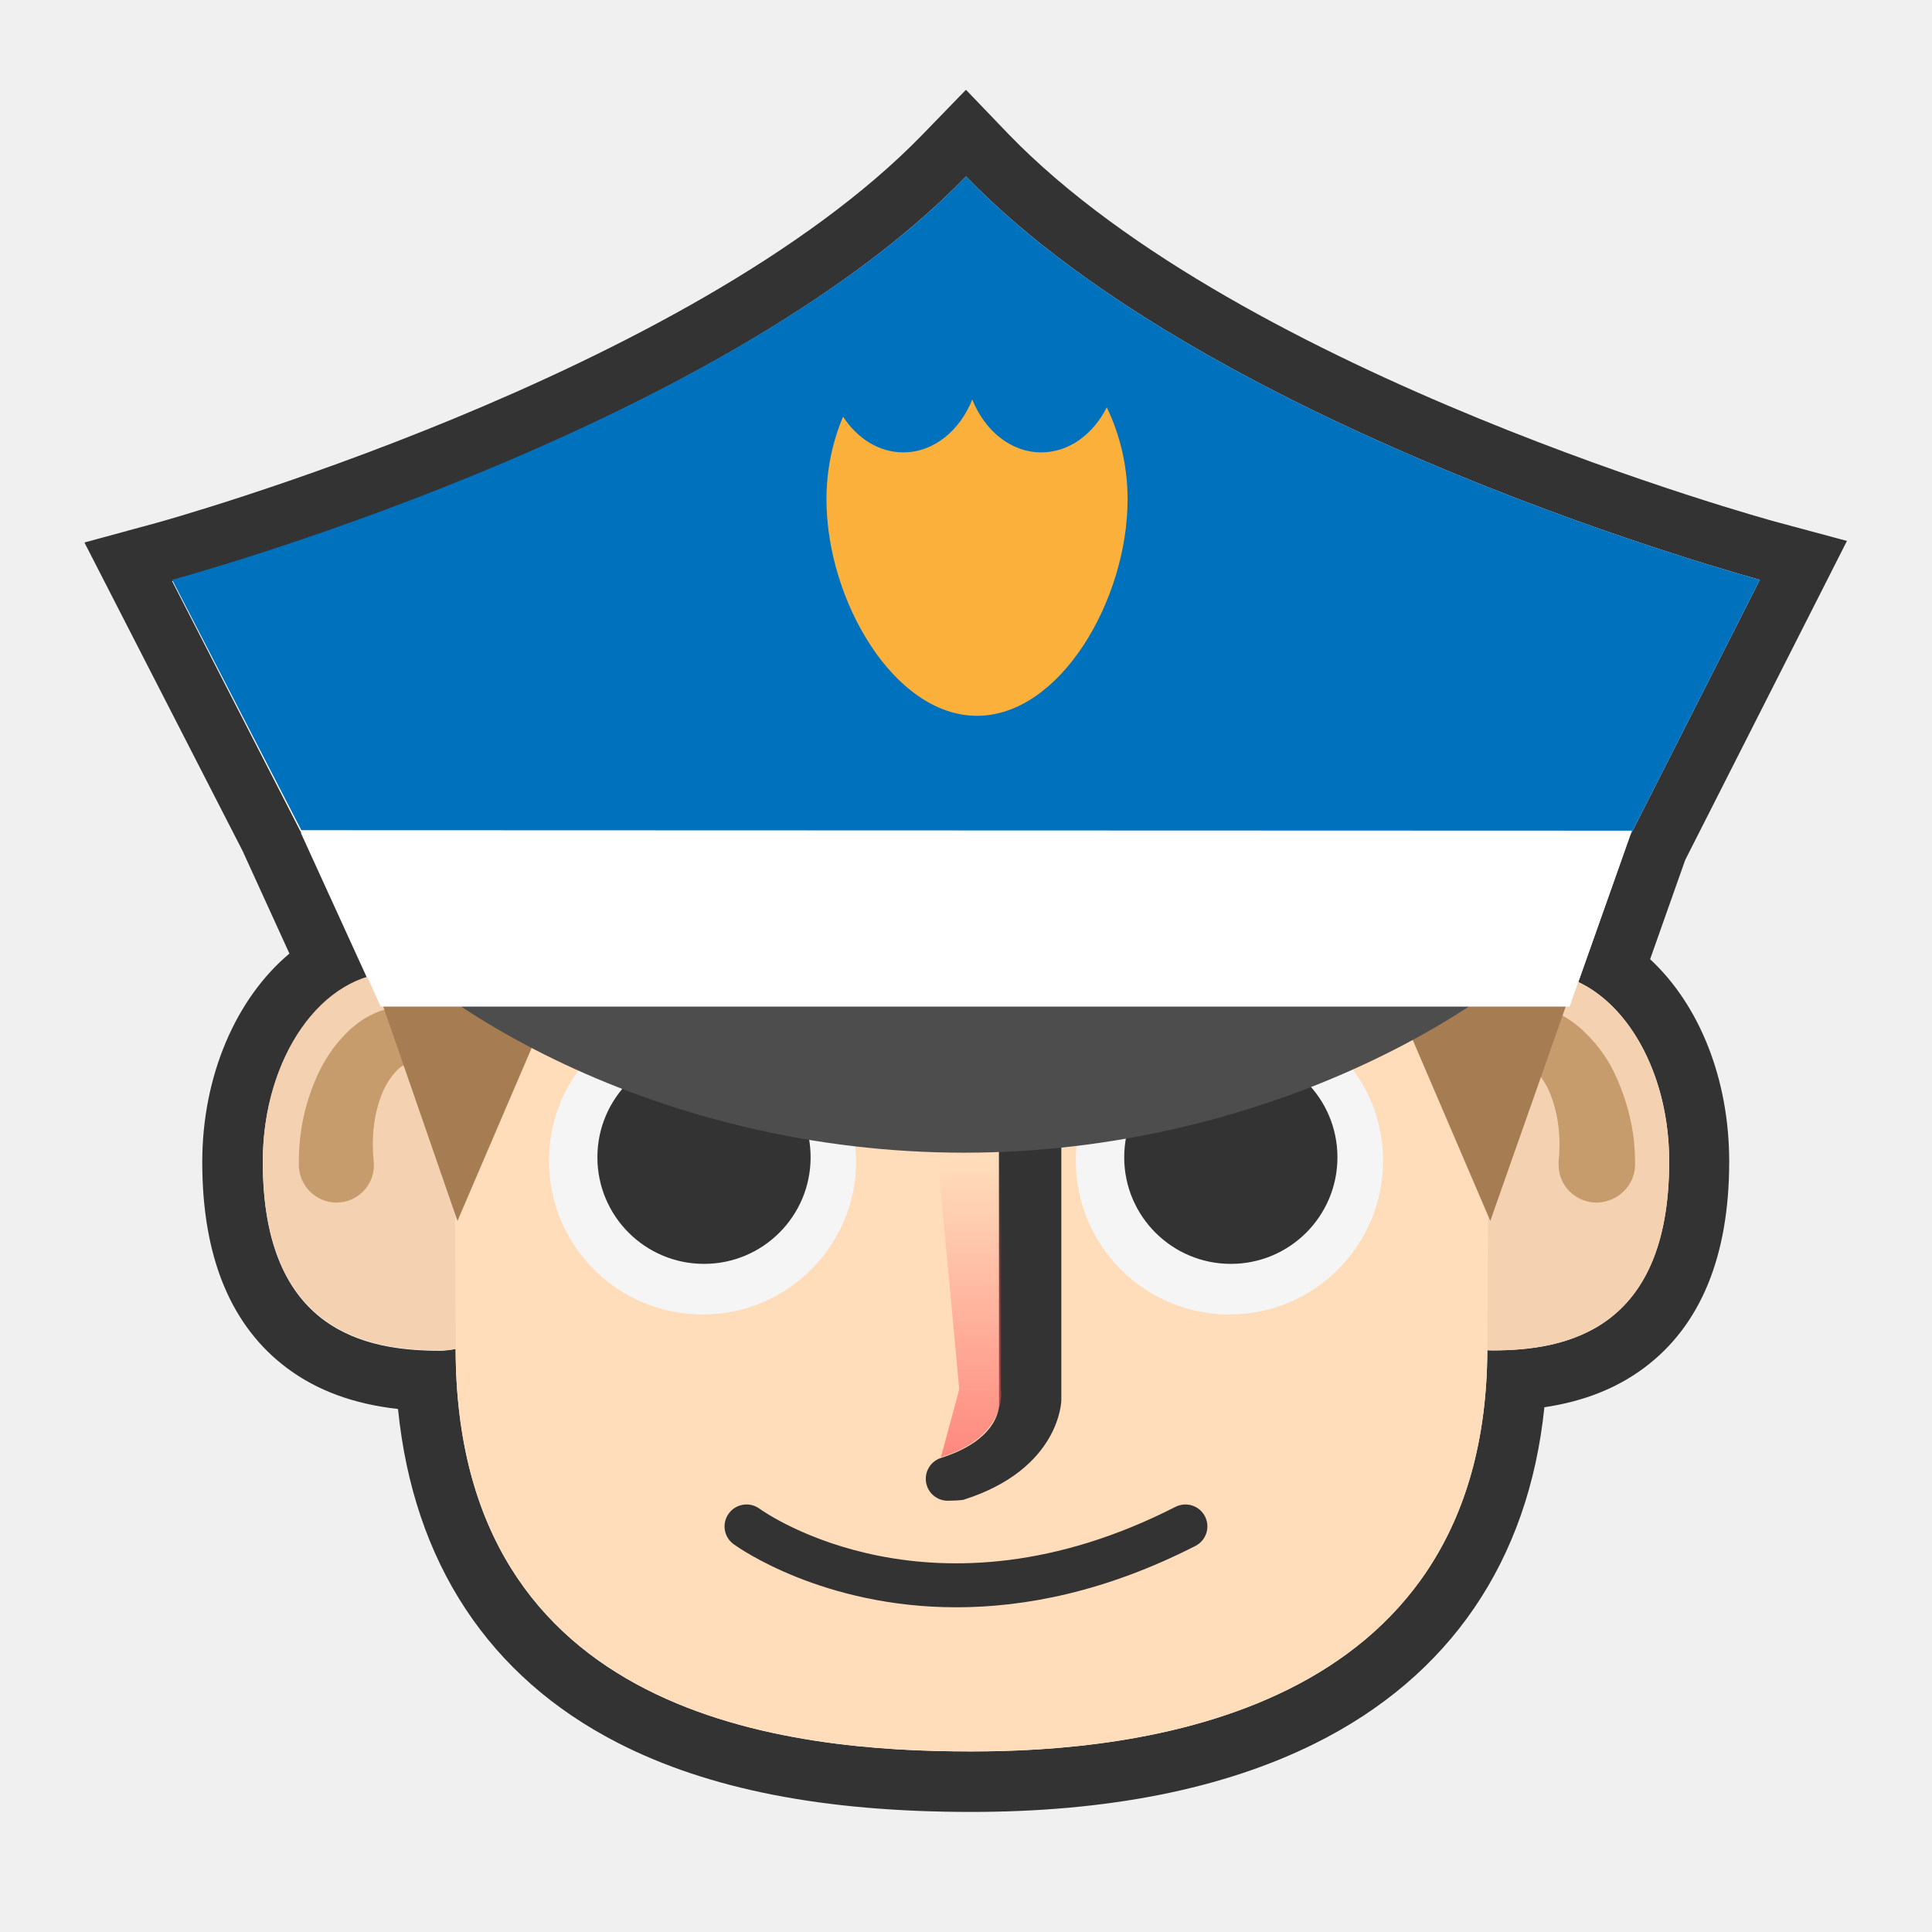
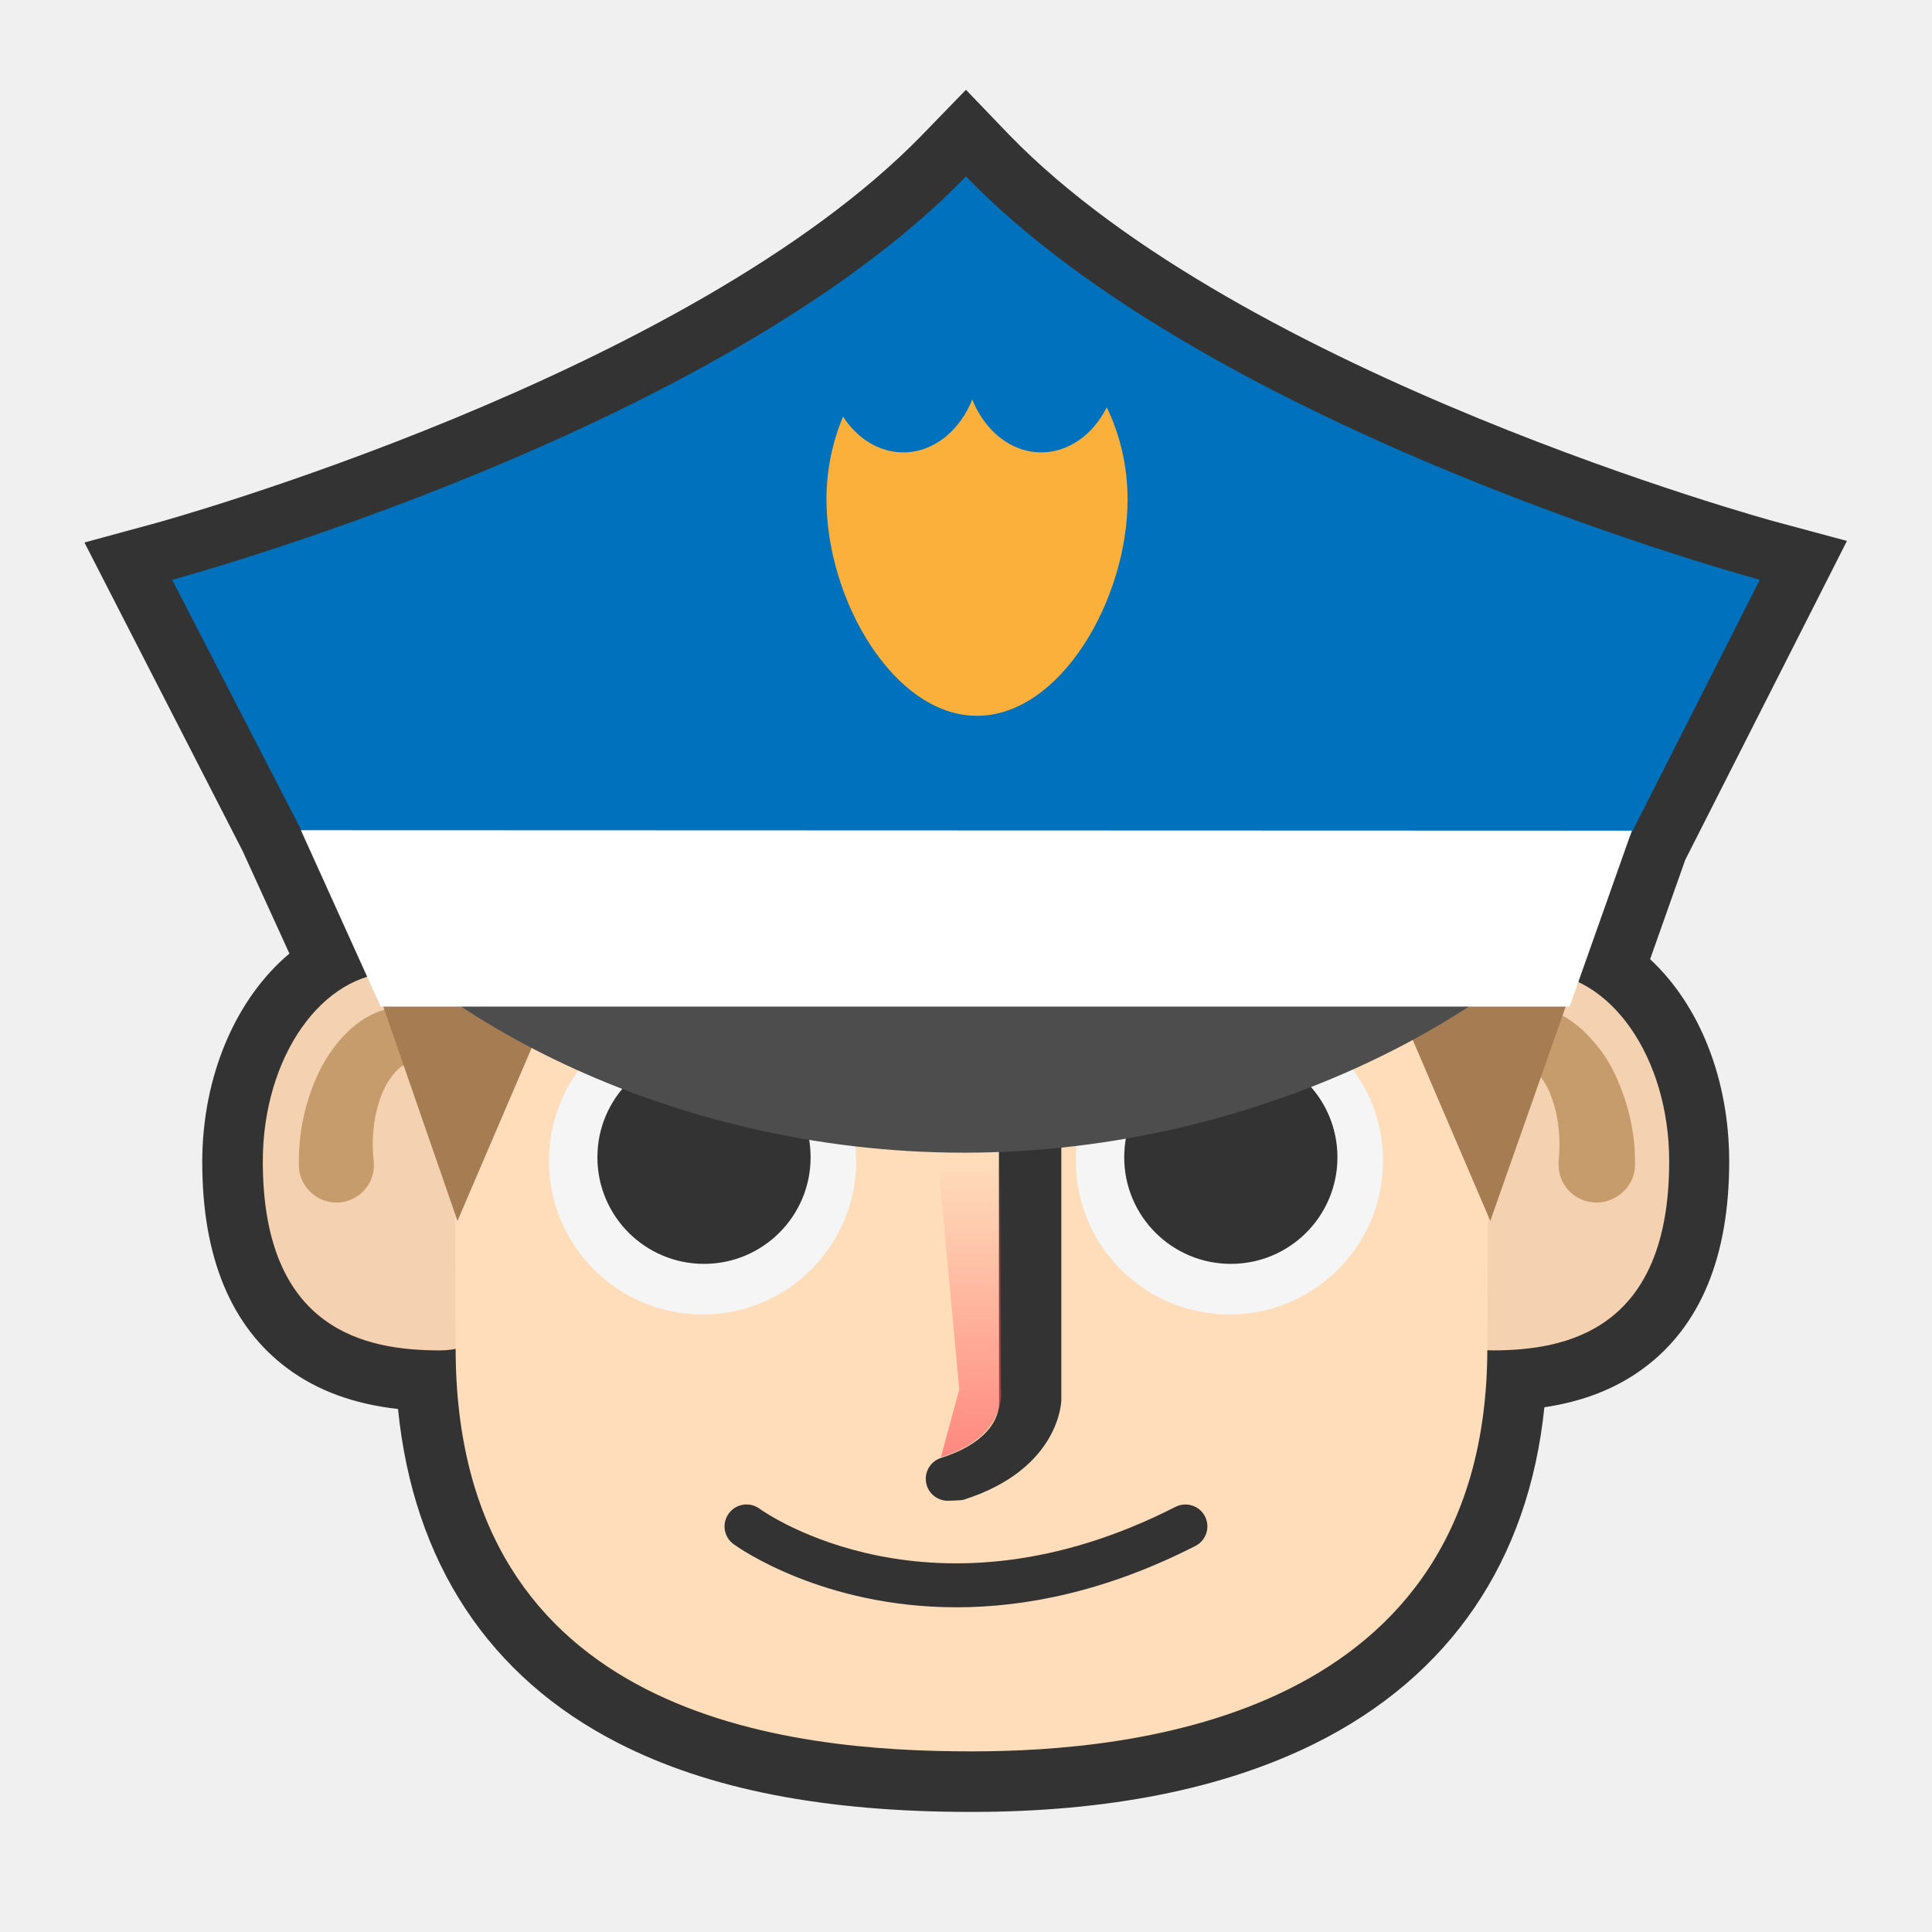
- <svg xmlns="http://www.w3.org/2000/svg" width="256" height="256" viewBox="0 0 256 256">
-   <path fill="#fff" d="M128.73 236.078c-18.812 0-33.52-2.843-44.966-8.69-17.02-8.697-26.182-23.634-27.275-44.44-17.04-.61-25.67-10.346-25.67-28.957 0-11.58 4.98-21.72 12.54-26.33l-7.57-16.56L17 74.45l4.76-1.297c.712-.19 71.557-19.74 103.37-52.55l2.87-2.96 2.872 2.96c31.83 32.83 102.647 52.174 103.36 52.366l4.753 1.28-19.32 38.11-5.675 16.04c6.806 5 11.186 14.74 11.186 25.5 0 12.6-4.303 27.5-24.215 28.92-1.89 34.38-27.38 53.25-72.23 53.25z" />
-   <path fill="#333" d="M128 23.38c32.967 34 105.19 53.443 105.19 53.443l-17.21 33.952-6.847 19.352c6.995 3.297 12.042 12.693 12.042 23.77 0 22.44-13.713 25.04-23.41 25.04-.236 0-.465-.01-.69-.023-.188 48.923-47.303 53.164-68.347 53.164-23.98 0-68.29-4.23-68.352-53.333-.67.135-1.38.235-2.144.235-9.695 0-23.41-2.553-23.41-24.99 0-12.002 5.924-21.937 13.83-24.372L39.87 110.38h.057l-17.12-33.37c.002 0 72.224-19.63 105.193-53.63m0-11.49l-5.743 5.922C91.22 49.818 21.41 69.1 20.707 69.292l-9.52 2.592 4.502 8.78 16.5 32.176.39.864 5.77 12.65c-7.06 5.916-11.55 16.174-11.55 27.636 0 12.58 3.8 21.77 11.3 27.34 3.96 2.94 8.78 4.71 14.64 5.37 2.04 20.29 12.03 35.5 29.17 44.26 12.02 6.15 27.32 9.13 46.78 9.13 18.12 0 33.44-3.05 45.55-9.07 17.9-8.9 28.31-24.22 30.4-44.55 5.21-.78 9.56-2.5 13.2-5.21 7.49-5.57 11.29-14.78 11.29-27.35 0-10.96-3.96-20.76-10.48-26.81l4.65-13.15 16.98-33.49 4.45-8.783-9.51-2.56c-.7-.19-70.5-19.29-101.53-51.286l-5.7-5.94z" />
-   <path fill="#F4D1B0" d="M186.063 153.897c0 13.83 2.008 25.036 11.703 25.036 9.697 0 23.41-2.6 23.41-25.036 0-13.825-7.855-25.036-17.553-25.036-9.695 0-17.56 11.22-17.56 25.04z" />
-   <path fill="#C69C6D" d="M188.97 153.804c.042-3.875.84-8.29 2.74-12.04.96-1.906 2.18-3.76 3.903-5.366 1.71-1.57 4.154-2.92 6.988-2.954 1.08.103.86.006 1.87.22.81.168 1.51.41 2.06.682 1.2.527 2.17 1.28 3.07 2.053 1.72 1.6 3.15 3.46 4.11 5.36 1.9 3.84 2.94 7.99 2.94 12.13v.48c0 2.71-2.34 4.94-5.05 4.98-2.71.03-5.04-2.15-5.07-4.86 0-.2-.03-.41-.01-.6.3-2.73.05-5.71-.84-8.22-.82-2.61-2.54-4.26-3.01-4.43-.29-.15-1.08-.13-2.06.53-.95.66-1.93 1.74-2.74 3.01-1.66 2.65-2.65 5.62-3.03 9.2l-.01.14c-.17 1.59-1.6 2.75-3.19 2.58-1.49-.16-2.6-1.44-2.6-2.92z" />
-   <path fill="#F4D1B0" d="M69.936 153.897c0 13.83-2.004 25.036-11.703 25.036-9.695 0-23.41-2.6-23.41-25.036 0-13.825 7.857-25.036 17.553-25.036 9.696 0 17.56 11.22 17.56 25.04z" />
-   <path fill="#C69C6D" d="M67.027 153.804c-.04-3.875-.842-8.29-2.738-12.04-.96-1.906-2.19-3.76-3.91-5.366-1.71-1.57-4.16-2.92-6.99-2.954-1.08.103-.86.006-1.87.22-.82.168-1.51.41-2.05.682-1.2.527-2.18 1.28-3.07 2.053-1.73 1.6-3.03 3.46-3.99 5.36-1.9 3.84-2.81 7.99-2.81 12.13v.48c0 2.71 2.22 4.94 4.93 4.98 2.71.03 4.98-2.15 5.01-4.86 0-.2 0-.41-.02-.6-.3-2.73-.06-5.71.83-8.22.82-2.61 2.53-4.26 3-4.43.29-.15 1.08-.13 2.05.53.94.66 1.92 1.74 2.73 3.01 1.66 2.65 2.65 5.62 3.03 9.2l.01.14c.17 1.59 1.6 2.75 3.19 2.58 1.5-.16 2.61-1.44 2.6-2.92z" />
-   <path fill="#fdb" d="M197.078 178.62c0 49.198-47.264 53.446-68.35 53.446-23.996 0-68.354-4.248-68.354-53.445 0-49.19-5.09-112.34 68.354-112.34 74.168 0 68.35 63.15 68.35 112.35z" />
-   <path fill="#A67C52" d="M47.53 123.97l13.09 37.808 18.907-44.11m130.395 8.726l-12.45 35.384-18.906-44.11" />
-   <path fill="#F5F5F5" d="M113.447 153.818c0 11.244-9.104 20.356-20.348 20.356s-20.36-9.112-20.36-20.356c0-11.23 9.11-20.33 20.35-20.33s20.34 9.1 20.34 20.33z" />
-   <path fill="#333" d="M107.41 153.345c0 7.804-6.318 14.125-14.125 14.125-7.797 0-14.127-6.32-14.127-14.125 0-7.8 6.33-14.117 14.127-14.117 7.807 0 14.125 6.317 14.125 14.117z" />
-   <path fill="#F5F5F5" d="M183.254 153.818c0 11.244-9.105 20.356-20.348 20.356-11.244 0-20.355-9.112-20.355-20.356 0-11.23 9.12-20.33 20.36-20.33s20.35 9.1 20.35 20.33z" />
-   <path fill="#333" d="M177.217 153.345c0 7.804-6.316 14.125-14.123 14.125-7.803 0-14.13-6.32-14.13-14.125 0-7.8 6.327-14.117 14.13-14.117 7.806 0 14.123 6.317 14.123 14.117zm-51.64 45.512c-1.23 0-2.38-.79-2.77-2.027-.487-1.527.358-3.163 1.89-3.65 8.006-2.55 7.697-7.12 7.684-7.32l-.02-35.23c0-1.607 2.52-2.91 4.14-2.91 1.61 0 4.13 1.303 4.13 2.91v34.902s-.09 9.105-12.94 13.188c-.29.092-1.81.137-2.1.137zm1.155 14.118c-17.717 0-28.842-7.867-29.53-8.368-1.296-.943-1.585-2.756-.64-4.055.938-1.295 2.748-1.592 4.057-.657.92.668 23.08 16.133 55.14-.23 1.44-.716 3.18-.164 3.91 1.27.73 1.426.16 3.18-1.27 3.91-11.93 6.092-22.67 8.13-31.68 8.13z" />
-   <linearGradient id="a" gradientUnits="userSpaceOnUse" x1="1145.514" y1="732.981" x2="1145.514" y2="722.586" gradientTransform="matrix(7.466 0 0 7.466 -8424.73 -5257.445)">
-     <stop offset="0" stop-color="#FF5459" />
-     <stop offset=".789" stop-color="#FF6064" stop-opacity="0" />
+ <svg xmlns="http://www.w3.org/2000/svg" version="1.1" id="Layer_1" x="0px" y="0px" width="256px" height="256px" viewBox="0 0 256 256" enable-background="new 0 0 256 256" xml:space="preserve">
+   <path fill="#FFFFFF" d="M128.73,236.078c-18.813,0-33.521-2.844-44.966-8.689c-17.02-8.697-26.182-23.635-27.275-44.44  c-17.04-0.61-25.67-10.347-25.67-28.957c0-11.58,4.98-21.72,12.54-26.33l-7.57-16.56L17,74.45l4.76-1.297  c0.712-0.19,71.557-19.74,103.37-52.55l2.87-2.96l2.872,2.96c31.83,32.83,102.647,52.174,103.36,52.366l4.752,1.28l-19.319,38.11  l-5.675,16.04c6.806,5,11.186,14.74,11.186,25.5c0,12.601-4.303,27.5-24.215,28.92c-1.89,34.381-27.38,53.25-72.23,53.25V236.078z" />
+   <path fill="#333333" d="M128,11.89l-5.743,5.922C91.22,49.818,21.41,69.1,20.707,69.292l-9.52,2.592l4.502,8.78l16.5,32.176  l0.39,0.864l5.77,12.65c-7.06,5.916-11.55,16.173-11.55,27.636c0,12.58,3.8,21.77,11.3,27.34c3.96,2.939,8.78,4.71,14.64,5.37  c2.04,20.29,12.03,35.5,29.17,44.26c12.02,6.149,27.32,9.13,46.78,9.13c18.119,0,33.439-3.05,45.55-9.07  c17.899-8.899,28.31-24.22,30.399-44.55c5.211-0.78,9.561-2.5,13.2-5.21c7.49-5.57,11.29-14.779,11.29-27.35  c0-10.96-3.96-20.76-10.48-26.81l4.65-13.15l16.98-33.49l4.449-8.783l-9.51-2.56c-0.699-0.19-70.5-19.29-101.529-51.286l-5.7-5.94  L128,11.89z" />
+   <path fill="#F4D1B0" d="M186.063,153.896c0,13.83,2.008,25.037,11.703,25.037c9.697,0,23.41-2.601,23.41-25.037  c0-13.824-7.854-25.035-17.553-25.035c-9.695,0-17.561,11.22-17.561,25.039V153.896z" />
+   <path fill="#C69C6D" d="M188.97,153.805c0.042-3.875,0.841-8.291,2.74-12.041c0.96-1.906,2.181-3.76,3.903-5.365  c1.71-1.57,4.154-2.92,6.988-2.955c1.08,0.104,0.859,0.007,1.869,0.221c0.811,0.168,1.51,0.41,2.061,0.682  c1.199,0.527,2.17,1.28,3.07,2.053c1.72,1.601,3.149,3.461,4.109,5.36c1.9,3.841,2.939,7.99,2.939,12.13v0.48  c0,2.71-2.34,4.939-5.049,4.98c-2.711,0.029-5.041-2.15-5.07-4.86c0-0.2-0.03-0.41-0.01-0.601c0.3-2.729,0.05-5.709-0.84-8.22  c-0.82-2.61-2.541-4.26-3.011-4.43c-0.29-0.15-1.08-0.13-2.06,0.53c-0.95,0.66-1.93,1.739-2.74,3.01  c-1.66,2.65-2.65,5.619-3.03,9.199l-0.01,0.141c-0.17,1.59-1.601,2.75-3.19,2.58c-1.49-0.16-2.6-1.44-2.6-2.92L188.97,153.805z" />
+   <path fill="#F4D1B0" d="M69.936,153.896c0,13.83-2.004,25.037-11.703,25.037c-9.695,0-23.41-2.601-23.41-25.037  c0-13.824,7.857-25.035,17.553-25.035c9.696,0,17.56,11.22,17.56,25.039V153.896z" />
+   <path fill="#C69C6D" d="M67.027,153.805c-0.04-3.875-0.842-8.291-2.738-12.041c-0.96-1.906-2.19-3.76-3.91-5.365  c-1.71-1.57-4.16-2.92-6.99-2.955c-1.08,0.104-0.86,0.007-1.87,0.221c-0.82,0.168-1.51,0.41-2.05,0.682  c-1.2,0.527-2.18,1.28-3.07,2.053c-1.73,1.601-3.03,3.461-3.99,5.36c-1.9,3.841-2.81,7.99-2.81,12.13v0.48  c0,2.71,2.22,4.939,4.93,4.98c2.71,0.029,4.98-2.15,5.01-4.86c0-0.2,0-0.41-0.02-0.601c-0.3-2.729-0.06-5.709,0.83-8.22  c0.82-2.61,2.53-4.26,3-4.43c0.29-0.15,1.08-0.13,2.05,0.53c0.94,0.66,1.92,1.739,2.73,3.01c1.66,2.65,2.65,5.619,3.03,9.199  l0.01,0.141c0.17,1.59,1.6,2.75,3.19,2.58c1.5-0.16,2.61-1.44,2.6-2.92L67.027,153.805z" />
+   <path fill="#FFDDBB" d="M197.078,178.62c0,49.198-47.264,53.446-68.35,53.446c-23.997,0-68.354-4.248-68.354-53.445  c0-49.189-5.09-112.34,68.354-112.34c74.168,0,68.35,63.15,68.35,112.35V178.62z" />
+   <path fill="#A67C52" d="M47.53,123.97l13.09,37.808l18.907-44.109 M209.922,126.394l-12.449,35.383l-18.906-44.109" />
+   <path fill="#F5F5F5" d="M113.447,153.818c0,11.244-9.104,20.355-20.348,20.355c-11.244,0-20.36-9.111-20.36-20.355  c0-11.23,9.11-20.33,20.35-20.33c11.24,0,20.34,9.1,20.34,20.33H113.447z" />
+   <path fill="#333333" d="M107.41,153.345c0,7.804-6.318,14.125-14.125,14.125c-7.797,0-14.127-6.319-14.127-14.125  c0-7.8,6.33-14.116,14.127-14.116C101.092,139.229,107.41,145.545,107.41,153.345z" />
+   <path fill="#F5F5F5" d="M183.254,153.818c0,11.244-9.105,20.355-20.348,20.355c-11.244,0-20.355-9.111-20.355-20.355  c0-11.23,9.12-20.33,20.36-20.33c11.239,0,20.35,9.1,20.35,20.33H183.254z" />
+   <path fill="#333333" d="M177.217,153.345c0,7.804-6.316,14.125-14.123,14.125c-7.803,0-14.13-6.319-14.13-14.125  c0-7.8,6.327-14.116,14.13-14.116C170.9,139.229,177.217,145.545,177.217,153.345z M125.577,198.857c-1.23,0-2.38-0.791-2.77-2.027  c-0.487-1.527,0.358-3.163,1.89-3.65c8.006-2.55,7.697-7.119,7.684-7.32l-0.02-35.229c0-1.606,2.52-2.91,4.14-2.91  c1.61,0,4.13,1.304,4.13,2.91v34.902c0,0-0.09,9.104-12.94,13.188c-0.29,0.092-1.81,0.137-2.1,0.137H125.577z M126.732,212.975  c-17.717,0-28.842-7.867-29.53-8.367c-1.296-0.943-1.585-2.756-0.64-4.056c0.938-1.295,2.748-1.592,4.057-0.657  c0.92,0.668,23.08,16.133,55.14-0.229c1.44-0.716,3.181-0.164,3.91,1.271c0.729,1.426,0.16,3.18-1.271,3.91  c-11.93,6.092-22.67,8.129-31.68,8.129H126.732z" />
+   <linearGradient id="SVGID_1_" gradientUnits="userSpaceOnUse" x1="349.922" y1="-88.255" x2="349.922" y2="-77.86" gradientTransform="matrix(7.466 0 0 -7.466 -2484.251 -443.9204)">
+     <stop offset="0" style="stop-color:#FF5459" />
+     <stop offset="0.789" style="stop-color:#FF6064;stop-opacity:0" />
  </linearGradient>
-   <path fill="url(#a)" d="M132.62 151.38v32.696s1.062 6.236-7.948 9.01l2.436-9.01-3.25-34.826" />
-   <path fill="#0071BC" d="M49.484 128.53L22.81 76.824S95.03 57.38 128 23.38c32.967 34 105.19 53.443 105.19 53.443l-26.673 52.618" />
-   <path fill="#4D4D4D" d="M42.87 116.63c12.005 17 45.073 36.108 84.892 36.108 39.816 0 73.553-19.357 85.56-36.357l-170.453.25z" />
-   <path fill="#FBB03B" d="M146.645 53.99c-1.795 3.563-5.006 5.953-8.668 5.953-4.023 0-7.49-2.864-9.146-7.01-1.65 4.145-5.12 7.01-9.14 7.01-3.23 0-6.11-1.856-7.98-4.74-1.39 3.293-2.2 7.013-2.2 10.975 0 13.31 8.93 28.67 19.95 28.67s19.95-15.36 19.95-28.67c0-4.454-1.02-8.613-2.75-12.187z" />
-   <path fill="#fff" d="M207.982 133.38H50.44l-10.57-23.374 176.36.06z" />
+   <path fill="url(#SVGID_1_)" d="M132.62,151.38v32.696c0,0,1.062,6.236-7.948,9.01l2.436-9.01l-3.25-34.826" />
+   <path fill="#0071BC" d="M49.484,128.53L22.81,76.824c0,0,72.22-19.444,105.19-53.444c32.967,34,105.189,53.443,105.189,53.443  l-26.672,52.618" />
+   <path fill="#4D4D4D" d="M42.87,116.63c12.005,17,45.073,36.108,84.892,36.108c39.816,0,73.553-19.357,85.561-36.357L42.87,116.63  L42.87,116.63z" />
+   <path fill="#FBB03B" d="M146.645,53.99c-1.795,3.563-5.006,5.953-8.668,5.953c-4.022,0-7.49-2.864-9.146-7.01  c-1.65,4.145-5.12,7.01-9.14,7.01c-3.23,0-6.11-1.856-7.98-4.74c-1.39,3.293-2.2,7.013-2.2,10.975c0,13.31,8.93,28.67,19.95,28.67  c11.02,0,19.95-15.36,19.95-28.67c0-4.454-1.021-8.613-2.75-12.187L146.645,53.99z" />
+   <path fill="#FFFFFF" d="M207.982,133.38H50.44l-10.57-23.374l176.36,0.06L207.982,133.38z" />
</svg>
